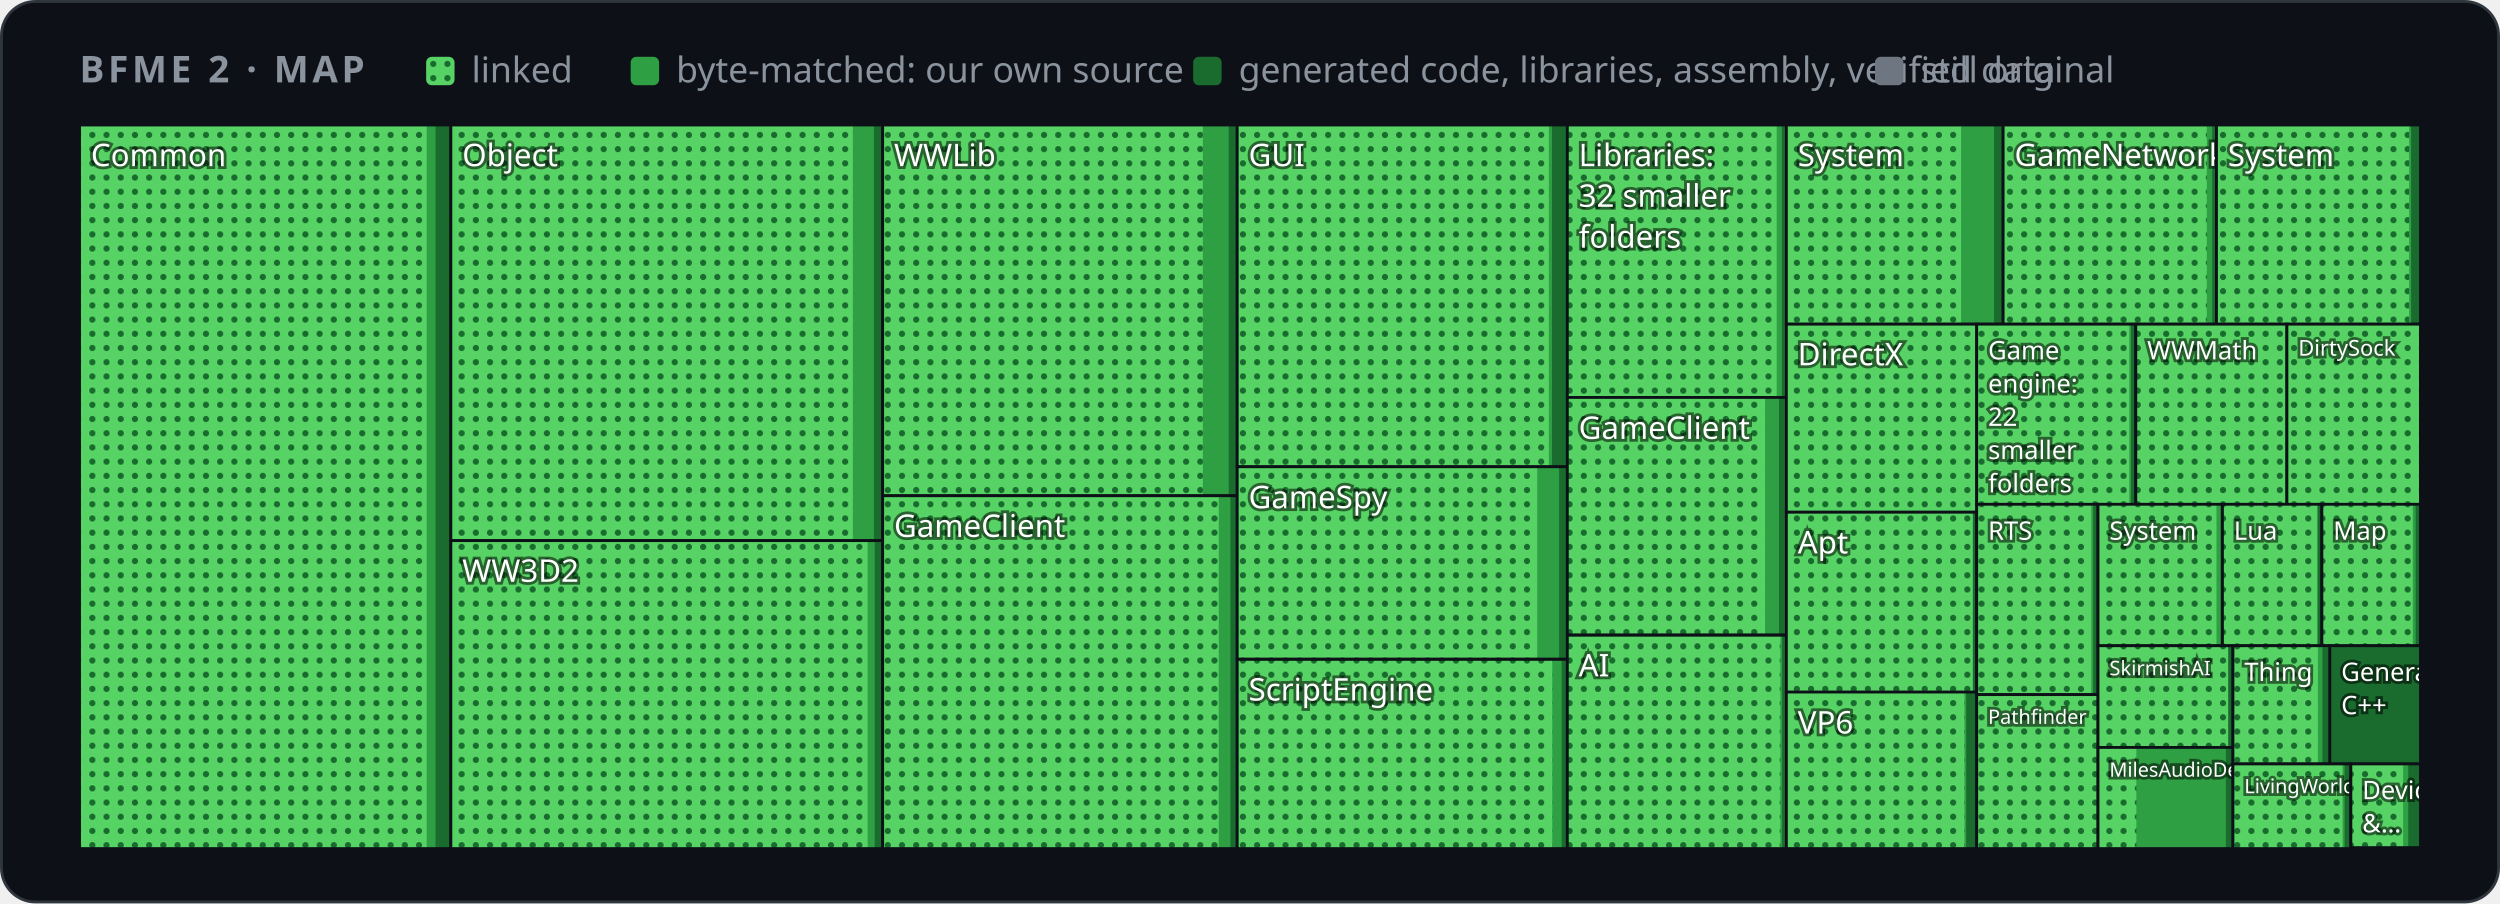
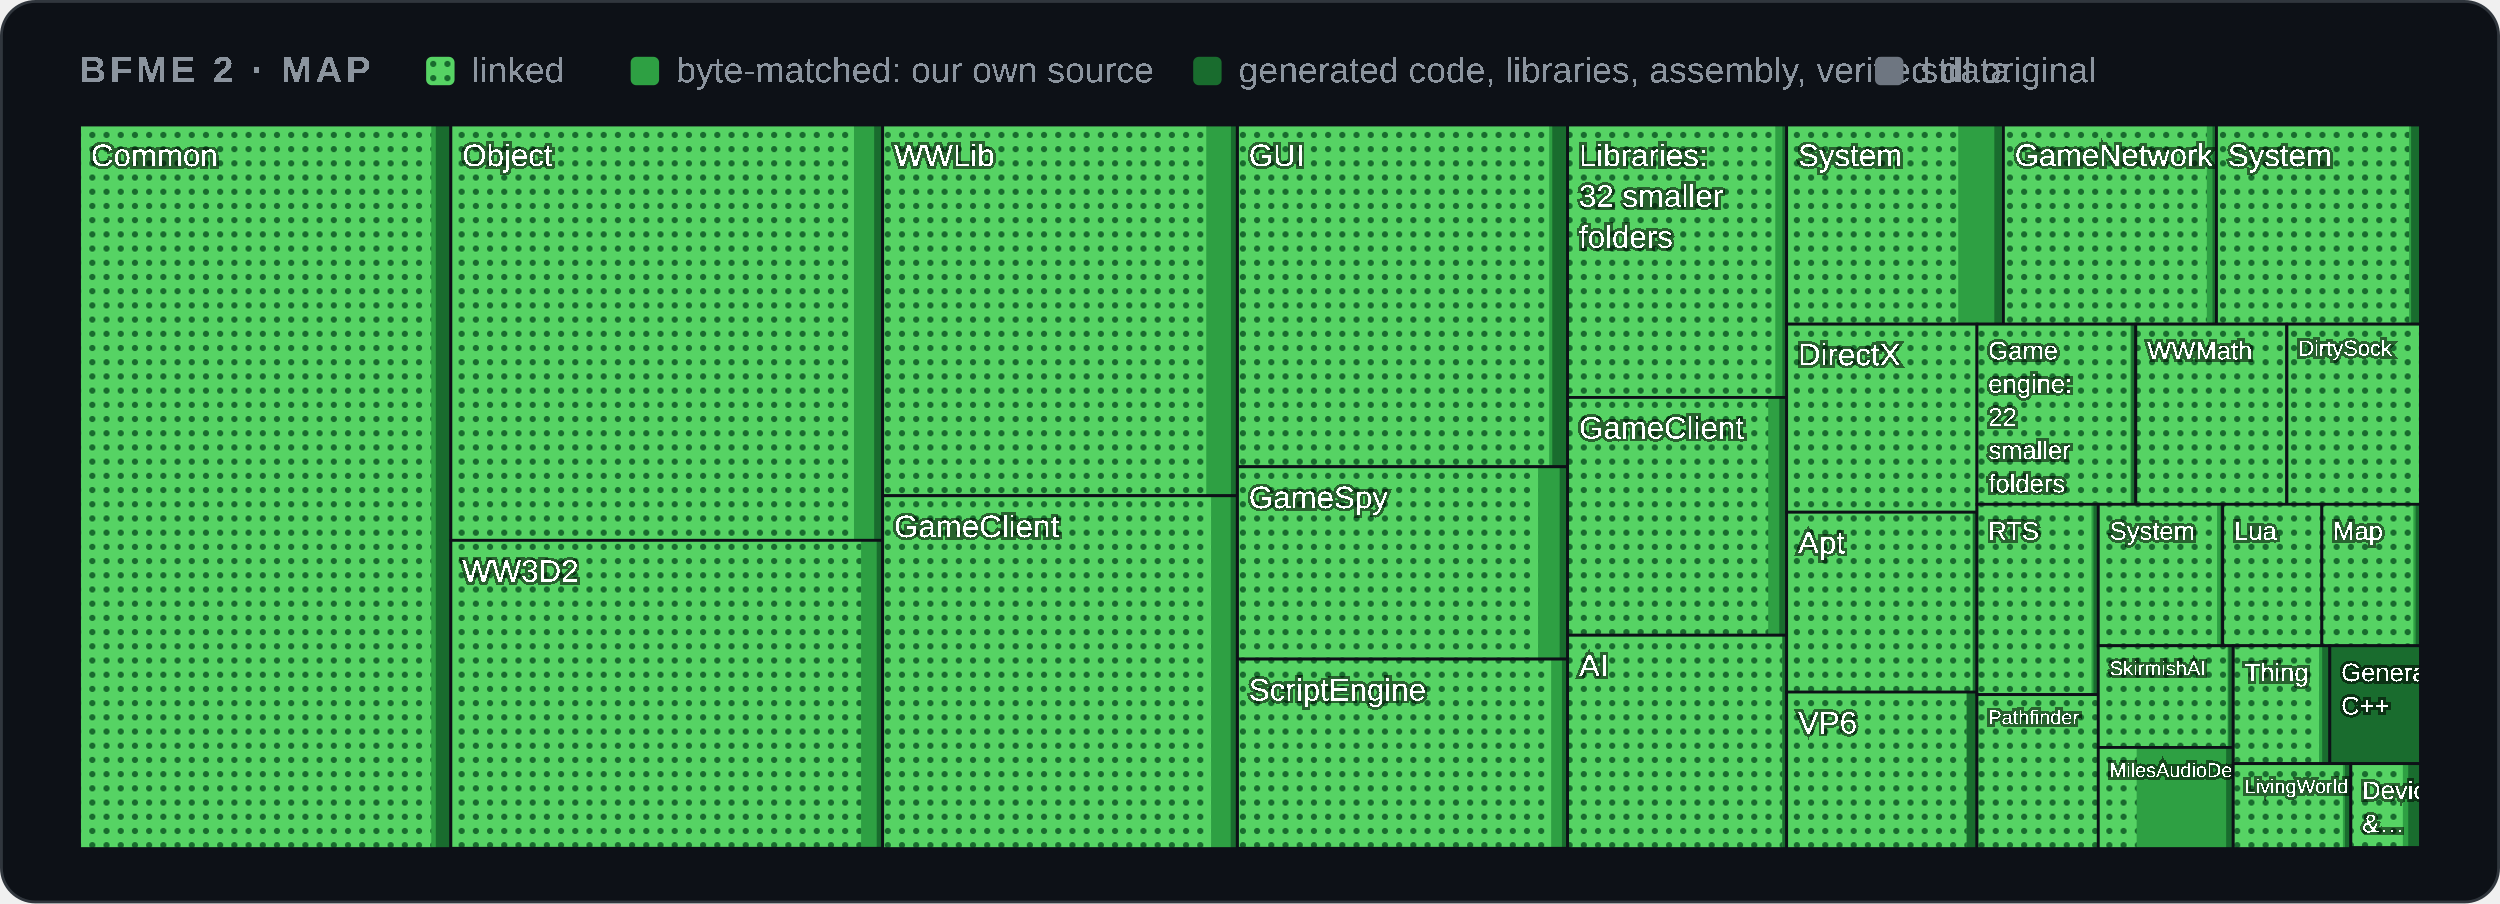
<svg xmlns="http://www.w3.org/2000/svg" width="880" height="318" viewBox="0 0 880 318" role="img" aria-label="Map of BFME 2's code by folder">
  <style>
    .card { fill: #0d1117; stroke: #30363d; } .muted { fill: #8b949e; } .grid { stroke: #30363d; }
    .axis { fill: #8b949e; font-size: 12px; } .rest { fill: #30363d; } .edge { stroke: #0d1117; }
    .hit { fill: transparent; }
    @media (prefers-color-scheme: light) {
      .card { fill: #ffffff; stroke: #d0d7de; } .muted { fill: #59636e; } .grid { stroke: #d0d7de; }
      .axis { fill: #59636e; } .rest { fill: #d0d7de; } .edge { stroke: #ffffff; }
    }
  </style>
  <defs>
    <pattern id="dots" width="5" height="5" patternUnits="userSpaceOnUse">
      <rect width="5" height="5" fill="#56d364" />
      <circle cx="2.5" cy="2.5" r="1.1" fill="#196c2e" />
    </pattern>
  </defs>
  <rect class="card" x="0.5" y="0.5" width="879" height="317" rx="12" />
-   <g font-family="-apple-system,BlinkMacSystemFont,'Segoe UI','Noto Sans',Helvetica,Arial,sans-serif">
+   <g font-family="'Segoe UI',Arial" text-rendering="optimizeSpeed" kerning="0" style="font-kerning:none;font-feature-settings:'kern' 0">
    <text x="28" y="29" class="muted" font-size="13" font-weight="600" letter-spacing="1.3">BFME 2 · MAP</text>
    <rect x="150" y="20" width="10" height="10" rx="2" fill="url(#dots)" />
    <text x="166" y="29" class="muted" font-size="12.5">linked</text>
    <rect x="222" y="20" width="10" height="10" rx="2" fill="#2ea043" />
    <text x="238" y="29" class="muted" font-size="12.5">byte-matched: our own source</text>
    <rect x="420" y="20" width="10" height="10" rx="2" fill="#196c2e" />
    <text x="436" y="29" class="muted" font-size="12.5">generated code, libraries, assembly, verified data</text>
    <rect x="660" y="20" width="10" height="10" rx="2" fill="#6e7681" />
    <text x="676" y="29" class="muted" font-size="12.5">still original</text>
    <g>
      <clipPath id="t0">
        <rect x="28.0" y="44.0" width="130.7" height="254.7" />
      </clipPath>
      <g clip-path="url(#t0)">
        <rect class="rest" x="28.0" y="44.0" width="130.7" height="254.7" />
        <rect x="28.0" y="44.0" width="130.7" height="254.7" fill="#196c2e" />
-         <rect x="28.0" y="44.0" width="125.3" height="254.7" fill="#2ea043" />
-         <rect x="28.0" y="44.0" width="122.2" height="254.7" fill="url(#dots)" />
+         <rect x="28.0" y="44.0" width="125.4" height="254.7" fill="#2ea043" />
+         <rect x="28.0" y="44.0" width="123.8" height="254.7" fill="url(#dots)" />
        <text x="32.0" y="58.5" font-size="11.0" fill="#ffffff" style="paint-order:stroke" stroke="#0008" stroke-width="2">Common</text>
      </g>
      <rect class="edge" x="28.0" y="44.0" width="130.7" height="254.7" fill="none" />
    </g>
    <g>
      <clipPath id="t1">
-         <rect x="158.7" y="44.0" width="152.0" height="146.3" />
+         <rect x="158.7" y="44.0" width="152.0" height="146.2" />
      </clipPath>
      <g clip-path="url(#t1)">
-         <rect class="rest" x="158.7" y="44.0" width="152.0" height="146.3" />
-         <rect x="158.7" y="44.0" width="152.0" height="146.3" fill="#196c2e" />
-         <rect x="158.7" y="44.0" width="148.9" height="146.3" fill="#2ea043" />
-         <rect x="158.7" y="44.0" width="141.5" height="146.3" fill="url(#dots)" />
+         <rect class="rest" x="158.7" y="44.0" width="152.0" height="146.2" />
+         <rect x="158.7" y="44.0" width="152.0" height="146.2" fill="#196c2e" />
+         <rect x="158.7" y="44.0" width="149.0" height="146.2" fill="#2ea043" />
+         <rect x="158.7" y="44.0" width="141.9" height="146.2" fill="url(#dots)" />
        <text x="162.7" y="58.5" font-size="11.0" fill="#ffffff" style="paint-order:stroke" stroke="#0008" stroke-width="2">Object</text>
      </g>
-       <rect class="edge" x="158.7" y="44.0" width="152.0" height="146.3" fill="none" />
+       <rect class="edge" x="158.7" y="44.0" width="152.0" height="146.2" fill="none" />
    </g>
    <g>
      <clipPath id="t2">
-         <rect x="158.7" y="190.3" width="152.0" height="108.4" />
+         <rect x="158.7" y="190.2" width="152.0" height="108.4" />
      </clipPath>
      <g clip-path="url(#t2)">
-         <rect class="rest" x="158.7" y="190.3" width="152.0" height="108.4" />
-         <rect x="158.7" y="190.3" width="152.0" height="108.4" fill="#196c2e" />
-         <rect x="158.7" y="190.3" width="149.2" height="108.4" fill="#2ea043" />
-         <rect x="158.7" y="190.3" width="146.7" height="108.4" fill="url(#dots)" />
+         <rect class="rest" x="158.7" y="190.2" width="152.0" height="108.4" />
+         <rect x="158.7" y="190.2" width="152.0" height="108.4" fill="#196c2e" />
+         <rect x="158.7" y="190.2" width="149.9" height="108.4" fill="#2ea043" />
+         <rect x="158.7" y="190.2" width="144.4" height="108.4" fill="url(#dots)" />
        <text x="162.7" y="204.8" font-size="11.0" fill="#ffffff" style="paint-order:stroke" stroke="#0008" stroke-width="2">WW3D2</text>
      </g>
-       <rect class="edge" x="158.7" y="190.3" width="152.0" height="108.4" fill="none" />
+       <rect class="edge" x="158.7" y="190.2" width="152.0" height="108.4" fill="none" />
    </g>
    <g>
      <clipPath id="t3">
        <rect x="310.7" y="44.0" width="124.8" height="130.5" />
      </clipPath>
      <g clip-path="url(#t3)">
        <rect class="rest" x="310.7" y="44.0" width="124.8" height="130.5" />
        <rect x="310.7" y="44.0" width="124.8" height="130.5" fill="#196c2e" />
-         <rect x="310.7" y="44.0" width="121.8" height="130.5" fill="#2ea043" />
-         <rect x="310.7" y="44.0" width="112.7" height="130.5" fill="url(#dots)" />
+         <rect x="310.7" y="44.0" width="122.6" height="130.5" fill="#2ea043" />
+         <rect x="310.7" y="44.0" width="113.9" height="130.5" fill="url(#dots)" />
        <text x="314.7" y="58.5" font-size="11.0" fill="#ffffff" style="paint-order:stroke" stroke="#0008" stroke-width="2">WWLib</text>
      </g>
      <rect class="edge" x="310.7" y="44.0" width="124.8" height="130.5" fill="none" />
    </g>
    <g>
      <clipPath id="t4">
        <rect x="310.7" y="174.5" width="124.8" height="124.2" />
      </clipPath>
      <g clip-path="url(#t4)">
        <rect class="rest" x="310.7" y="174.5" width="124.8" height="124.2" />
        <rect x="310.7" y="174.5" width="124.8" height="124.2" fill="#196c2e" />
-         <rect x="310.7" y="174.5" width="122.4" height="124.2" fill="#2ea043" />
-         <rect x="310.7" y="174.5" width="118.3" height="124.2" fill="url(#dots)" />
-         <text x="314.7" y="189.0" font-size="11.0" fill="#ffffff" style="paint-order:stroke" stroke="#0008" stroke-width="2">GameClient</text>
+         <rect x="310.7" y="174.5" width="122.5" height="124.2" fill="#2ea043" />
+         <rect x="310.7" y="174.5" width="115.6" height="124.2" fill="url(#dots)" />
+         <text x="314.7" y="189.1" font-size="11.0" fill="#ffffff" style="paint-order:stroke" stroke="#0008" stroke-width="2">GameClient</text>
      </g>
      <rect class="edge" x="310.7" y="174.5" width="124.8" height="124.2" fill="none" />
    </g>
    <g>
      <clipPath id="t5">
-         <rect x="435.5" y="44.0" width="116.2" height="120.3" />
+         <rect x="435.6" y="44.0" width="116.2" height="120.3" />
      </clipPath>
      <g clip-path="url(#t5)">
-         <rect class="rest" x="435.5" y="44.0" width="116.2" height="120.3" />
-         <rect x="435.5" y="44.0" width="116.2" height="120.3" fill="#196c2e" />
-         <rect x="435.5" y="44.0" width="110.8" height="120.3" fill="#2ea043" />
-         <rect x="435.5" y="44.0" width="109.7" height="120.3" fill="url(#dots)" />
-         <text x="439.5" y="58.5" font-size="11.0" fill="#ffffff" style="paint-order:stroke" stroke="#0008" stroke-width="2">GUI</text>
-       </g>
-       <rect class="edge" x="435.5" y="44.0" width="116.2" height="120.3" fill="none" />
+         <rect class="rest" x="435.6" y="44.0" width="116.2" height="120.3" />
+         <rect x="435.6" y="44.0" width="116.2" height="120.3" fill="#196c2e" />
+         <rect x="435.6" y="44.0" width="110.8" height="120.3" fill="#2ea043" />
+         <rect x="435.6" y="44.0" width="109.7" height="120.3" fill="url(#dots)" />
+         <text x="439.6" y="58.5" font-size="11.0" fill="#ffffff" style="paint-order:stroke" stroke="#0008" stroke-width="2">GUI</text>
+       </g>
+       <rect class="edge" x="435.6" y="44.0" width="116.2" height="120.3" fill="none" />
    </g>
    <g>
      <clipPath id="t6">
-         <rect x="435.5" y="164.3" width="116.2" height="67.7" />
+         <rect x="435.6" y="164.3" width="116.2" height="67.7" />
      </clipPath>
      <g clip-path="url(#t6)">
-         <rect class="rest" x="435.5" y="164.3" width="116.2" height="67.7" />
-         <rect x="435.5" y="164.3" width="116.2" height="67.7" fill="#196c2e" />
-         <rect x="435.5" y="164.3" width="113.3" height="67.7" fill="#2ea043" />
-         <rect x="435.5" y="164.3" width="105.6" height="67.7" fill="url(#dots)" />
-         <text x="439.5" y="178.9" font-size="11.0" fill="#ffffff" style="paint-order:stroke" stroke="#0008" stroke-width="2">GameSpy</text>
-       </g>
-       <rect class="edge" x="435.5" y="164.3" width="116.2" height="67.7" fill="none" />
+         <rect class="rest" x="435.6" y="164.3" width="116.2" height="67.7" />
+         <rect x="435.6" y="164.3" width="116.2" height="67.7" fill="#196c2e" />
+         <rect x="435.6" y="164.3" width="113.4" height="67.7" fill="#2ea043" />
+         <rect x="435.6" y="164.3" width="105.8" height="67.7" fill="url(#dots)" />
+         <text x="439.6" y="178.9" font-size="11.0" fill="#ffffff" style="paint-order:stroke" stroke="#0008" stroke-width="2">GameSpy</text>
+       </g>
+       <rect class="edge" x="435.6" y="164.3" width="116.2" height="67.7" fill="none" />
    </g>
    <g>
      <clipPath id="t7">
-         <rect x="435.5" y="232.1" width="116.2" height="66.6" />
+         <rect x="435.6" y="232.0" width="116.2" height="66.6" />
      </clipPath>
      <g clip-path="url(#t7)">
-         <rect class="rest" x="435.5" y="232.1" width="116.2" height="66.6" />
-         <rect x="435.5" y="232.1" width="116.2" height="66.6" fill="#196c2e" />
-         <rect x="435.5" y="232.1" width="114.2" height="66.6" fill="#2ea043" />
-         <rect x="435.5" y="232.1" width="110.9" height="66.6" fill="url(#dots)" />
-         <text x="439.5" y="246.6" font-size="11.0" fill="#ffffff" style="paint-order:stroke" stroke="#0008" stroke-width="2">ScriptEngine</text>
-       </g>
-       <rect class="edge" x="435.5" y="232.1" width="116.2" height="66.6" fill="none" />
+         <rect class="rest" x="435.6" y="232.0" width="116.2" height="66.6" />
+         <rect x="435.6" y="232.0" width="116.2" height="66.6" fill="#196c2e" />
+         <rect x="435.6" y="232.0" width="114.2" height="66.6" fill="#2ea043" />
+         <rect x="435.6" y="232.0" width="110.4" height="66.6" fill="url(#dots)" />
+         <text x="439.6" y="246.6" font-size="11.0" fill="#ffffff" style="paint-order:stroke" stroke="#0008" stroke-width="2">ScriptEngine</text>
+       </g>
+       <rect class="edge" x="435.6" y="232.0" width="116.2" height="66.6" fill="none" />
    </g>
    <g>
      <clipPath id="t8">
-         <rect x="551.7" y="44.0" width="77.1" height="95.9" />
+         <rect x="551.8" y="44.0" width="77.2" height="95.9" />
      </clipPath>
      <g clip-path="url(#t8)">
-         <rect class="rest" x="551.7" y="44.0" width="77.1" height="95.9" />
-         <rect x="551.7" y="44.0" width="77.1" height="95.9" fill="#196c2e" />
-         <rect x="551.7" y="44.0" width="75.5" height="95.9" fill="#2ea043" />
-         <rect x="551.7" y="44.0" width="73.7" height="95.9" fill="url(#dots)" />
-         <text x="555.7" y="58.5" font-size="11.0" fill="#ffffff" style="paint-order:stroke" stroke="#0008" stroke-width="2">Libraries:</text>
-         <text x="555.7" y="72.8" font-size="11.0" fill="#ffffff" style="paint-order:stroke" stroke="#0008" stroke-width="2">32 smaller</text>
-         <text x="555.7" y="87.2" font-size="11.0" fill="#ffffff" style="paint-order:stroke" stroke="#0008" stroke-width="2">folders</text>
-       </g>
-       <rect class="edge" x="551.7" y="44.0" width="77.1" height="95.9" fill="none" />
+         <rect class="rest" x="551.8" y="44.0" width="77.2" height="95.9" />
+         <rect x="551.8" y="44.0" width="77.2" height="95.9" fill="#196c2e" />
+         <rect x="551.8" y="44.0" width="75.6" height="95.9" fill="#2ea043" />
+         <rect x="551.8" y="44.0" width="73.1" height="95.9" fill="url(#dots)" />
+         <text x="555.8" y="58.5" font-size="11.0" fill="#ffffff" style="paint-order:stroke" stroke="#0008" stroke-width="2">Libraries:</text>
+         <text x="555.8" y="72.8" font-size="11.0" fill="#ffffff" style="paint-order:stroke" stroke="#0008" stroke-width="2">32 smaller</text>
+         <text x="555.8" y="87.2" font-size="11.0" fill="#ffffff" style="paint-order:stroke" stroke="#0008" stroke-width="2">folders</text>
+       </g>
+       <rect class="edge" x="551.8" y="44.0" width="77.2" height="95.9" fill="none" />
    </g>
    <g>
      <clipPath id="t9">
-         <rect x="551.7" y="139.9" width="77.1" height="83.6" />
+         <rect x="551.8" y="139.9" width="77.2" height="83.7" />
      </clipPath>
      <g clip-path="url(#t9)">
-         <rect class="rest" x="551.7" y="139.9" width="77.1" height="83.6" />
-         <rect x="551.7" y="139.9" width="77.1" height="83.6" fill="#196c2e" />
-         <rect x="551.7" y="139.9" width="74.5" height="83.6" fill="#2ea043" />
-         <rect x="551.7" y="139.9" width="69.6" height="83.6" fill="url(#dots)" />
-         <text x="555.7" y="154.5" font-size="11.0" fill="#ffffff" style="paint-order:stroke" stroke="#0008" stroke-width="2">GameClient</text>
-       </g>
-       <rect class="edge" x="551.7" y="139.9" width="77.1" height="83.6" fill="none" />
+         <rect class="rest" x="551.8" y="139.9" width="77.2" height="83.7" />
+         <rect x="551.8" y="139.9" width="77.2" height="83.7" fill="#196c2e" />
+         <rect x="551.8" y="139.9" width="74.5" height="83.7" fill="#2ea043" />
+         <rect x="551.8" y="139.9" width="70.6" height="83.7" fill="url(#dots)" />
+         <text x="555.8" y="154.4" font-size="11.0" fill="#ffffff" style="paint-order:stroke" stroke="#0008" stroke-width="2">GameClient</text>
+       </g>
+       <rect class="edge" x="551.8" y="139.9" width="77.2" height="83.7" fill="none" />
    </g>
    <g>
      <clipPath id="t10">
-         <rect x="551.7" y="223.6" width="77.1" height="75.1" />
+         <rect x="551.8" y="223.6" width="77.2" height="75.1" />
      </clipPath>
      <g clip-path="url(#t10)">
-         <rect class="rest" x="551.7" y="223.6" width="77.1" height="75.1" />
-         <rect x="551.7" y="223.6" width="77.1" height="75.1" fill="#196c2e" />
-         <rect x="551.7" y="223.6" width="75.6" height="75.1" fill="#2ea043" />
-         <rect x="551.7" y="223.6" width="75.0" height="75.1" fill="url(#dots)" />
-         <text x="555.7" y="238.1" font-size="11.0" fill="#ffffff" style="paint-order:stroke" stroke="#0008" stroke-width="2">AI</text>
-       </g>
-       <rect class="edge" x="551.7" y="223.6" width="77.1" height="75.1" fill="none" />
+         <rect class="rest" x="551.8" y="223.6" width="77.2" height="75.1" />
+         <rect x="551.8" y="223.6" width="77.2" height="75.1" fill="#196c2e" />
+         <rect x="551.8" y="223.6" width="75.6" height="75.1" fill="#2ea043" />
+         <rect x="551.8" y="223.6" width="75.5" height="75.1" fill="url(#dots)" />
+         <text x="555.8" y="238.1" font-size="11.0" fill="#ffffff" style="paint-order:stroke" stroke="#0008" stroke-width="2">AI</text>
+       </g>
+       <rect class="edge" x="551.8" y="223.6" width="77.2" height="75.1" fill="none" />
    </g>
    <g>
      <clipPath id="t11">
-         <rect x="628.8" y="44.0" width="76.3" height="70.1" />
+         <rect x="628.9" y="44.0" width="76.3" height="70.1" />
      </clipPath>
      <g clip-path="url(#t11)">
-         <rect class="rest" x="628.8" y="44.0" width="76.3" height="70.1" />
-         <rect x="628.8" y="44.0" width="76.3" height="70.1" fill="#196c2e" />
-         <rect x="628.8" y="44.0" width="73.1" height="70.1" fill="#2ea043" />
-         <rect x="628.8" y="44.0" width="61.5" height="70.1" fill="url(#dots)" />
-         <text x="632.8" y="58.5" font-size="11.0" fill="#ffffff" style="paint-order:stroke" stroke="#0008" stroke-width="2">System</text>
-       </g>
-       <rect class="edge" x="628.8" y="44.0" width="76.3" height="70.1" fill="none" />
+         <rect class="rest" x="628.9" y="44.0" width="76.3" height="70.1" />
+         <rect x="628.9" y="44.0" width="76.3" height="70.1" fill="#196c2e" />
+         <rect x="628.9" y="44.0" width="73.1" height="70.1" fill="#2ea043" />
+         <rect x="628.9" y="44.0" width="60.4" height="70.1" fill="url(#dots)" />
+         <text x="632.9" y="58.5" font-size="11.0" fill="#ffffff" style="paint-order:stroke" stroke="#0008" stroke-width="2">System</text>
+       </g>
+       <rect class="edge" x="628.9" y="44.0" width="76.3" height="70.1" fill="none" />
    </g>
    <g>
      <clipPath id="t12">
-         <rect x="705.1" y="44.0" width="75.1" height="70.1" />
+         <rect x="705.2" y="44.0" width="75.0" height="70.1" />
      </clipPath>
      <g clip-path="url(#t12)">
-         <rect class="rest" x="705.1" y="44.0" width="75.1" height="70.1" />
-         <rect x="705.1" y="44.0" width="75.1" height="70.1" fill="#196c2e" />
-         <rect x="705.1" y="44.0" width="73.6" height="70.1" fill="#2ea043" />
-         <rect x="705.1" y="44.0" width="71.7" height="70.1" fill="url(#dots)" />
-         <text x="709.1" y="58.4" font-size="10.9" fill="#ffffff" style="paint-order:stroke" stroke="#0008" stroke-width="2">GameNetwork</text>
-       </g>
-       <rect class="edge" x="705.1" y="44.0" width="75.1" height="70.1" fill="none" />
+         <rect class="rest" x="705.2" y="44.0" width="75.0" height="70.1" />
+         <rect x="705.2" y="44.0" width="75.0" height="70.1" fill="#196c2e" />
+         <rect x="705.2" y="44.0" width="73.6" height="70.1" fill="#2ea043" />
+         <rect x="705.2" y="44.0" width="71.6" height="70.1" fill="url(#dots)" />
+         <text x="709.2" y="58.4" font-size="10.9" fill="#ffffff" style="paint-order:stroke" stroke="#0008" stroke-width="2">GameNetwork</text>
+       </g>
+       <rect class="edge" x="705.2" y="44.0" width="75.0" height="70.1" fill="none" />
    </g>
    <g>
      <clipPath id="t13">
        <rect x="780.2" y="44.0" width="71.8" height="70.1" />
      </clipPath>
      <g clip-path="url(#t13)">
        <rect class="rest" x="780.2" y="44.0" width="71.8" height="70.1" />
        <rect x="780.2" y="44.0" width="71.8" height="70.1" fill="#196c2e" />
        <rect x="780.2" y="44.0" width="68.5" height="70.1" fill="#2ea043" />
        <rect x="780.2" y="44.0" width="67.8" height="70.1" fill="url(#dots)" />
        <text x="784.2" y="58.5" font-size="11.0" fill="#ffffff" style="paint-order:stroke" stroke="#0008" stroke-width="2">System</text>
      </g>
      <rect class="edge" x="780.2" y="44.0" width="71.8" height="70.1" fill="none" />
    </g>
    <g>
      <clipPath id="t14">
-         <rect x="628.8" y="114.1" width="67.0" height="66.2" />
+         <rect x="628.9" y="114.1" width="67.0" height="66.2" />
      </clipPath>
      <g clip-path="url(#t14)">
-         <rect class="rest" x="628.8" y="114.1" width="67.0" height="66.2" />
-         <rect x="628.8" y="114.1" width="67.0" height="66.2" fill="#196c2e" />
-         <rect x="628.8" y="114.1" width="67.0" height="66.2" fill="#2ea043" />
-         <rect x="628.8" y="114.1" width="67.0" height="66.2" fill="url(#dots)" />
-         <text x="632.8" y="128.6" font-size="11.0" fill="#ffffff" style="paint-order:stroke" stroke="#0008" stroke-width="2">DirectX</text>
-       </g>
-       <rect class="edge" x="628.8" y="114.1" width="67.0" height="66.2" fill="none" />
+         <rect class="rest" x="628.9" y="114.1" width="67.0" height="66.2" />
+         <rect x="628.9" y="114.1" width="67.0" height="66.2" fill="#196c2e" />
+         <rect x="628.9" y="114.1" width="67.0" height="66.2" fill="#2ea043" />
+         <rect x="628.9" y="114.1" width="67.0" height="66.2" fill="url(#dots)" />
+         <text x="632.9" y="128.6" font-size="11.0" fill="#ffffff" style="paint-order:stroke" stroke="#0008" stroke-width="2">DirectX</text>
+       </g>
+       <rect class="edge" x="628.9" y="114.1" width="67.0" height="66.2" fill="none" />
    </g>
    <g>
      <clipPath id="t15">
-         <rect x="628.8" y="180.3" width="67.0" height="63.4" />
+         <rect x="628.9" y="180.3" width="67.0" height="63.4" />
      </clipPath>
      <g clip-path="url(#t15)">
-         <rect class="rest" x="628.8" y="180.3" width="67.0" height="63.4" />
-         <rect x="628.8" y="180.3" width="67.0" height="63.4" fill="#196c2e" />
-         <rect x="628.8" y="180.3" width="65.6" height="63.4" fill="#2ea043" />
-         <rect x="628.8" y="180.3" width="65.6" height="63.4" fill="url(#dots)" />
-         <text x="632.8" y="194.8" font-size="11.0" fill="#ffffff" style="paint-order:stroke" stroke="#0008" stroke-width="2">Apt</text>
-       </g>
-       <rect class="edge" x="628.8" y="180.3" width="67.0" height="63.4" fill="none" />
+         <rect class="rest" x="628.9" y="180.3" width="67.0" height="63.4" />
+         <rect x="628.9" y="180.3" width="67.0" height="63.4" fill="#196c2e" />
+         <rect x="628.9" y="180.3" width="65.6" height="63.4" fill="#2ea043" />
+         <rect x="628.9" y="180.3" width="65.4" height="63.4" fill="url(#dots)" />
+         <text x="632.9" y="194.8" font-size="11.0" fill="#ffffff" style="paint-order:stroke" stroke="#0008" stroke-width="2">Apt</text>
+       </g>
+       <rect class="edge" x="628.9" y="180.3" width="67.0" height="63.4" fill="none" />
    </g>
    <g>
      <clipPath id="t16">
-         <rect x="628.8" y="243.6" width="67.0" height="55.1" />
+         <rect x="628.9" y="243.6" width="67.0" height="55.1" />
      </clipPath>
      <g clip-path="url(#t16)">
-         <rect class="rest" x="628.8" y="243.6" width="67.0" height="55.1" />
-         <rect x="628.8" y="243.6" width="67.0" height="55.1" fill="#196c2e" />
-         <rect x="628.8" y="243.6" width="63.3" height="55.1" fill="#2ea043" />
-         <rect x="628.8" y="243.6" width="62.7" height="55.1" fill="url(#dots)" />
-         <text x="632.8" y="258.2" font-size="11.0" fill="#ffffff" style="paint-order:stroke" stroke="#0008" stroke-width="2">VP6</text>
-       </g>
-       <rect class="edge" x="628.8" y="243.6" width="67.0" height="55.1" fill="none" />
+         <rect class="rest" x="628.9" y="243.6" width="67.0" height="55.1" />
+         <rect x="628.9" y="243.6" width="67.0" height="55.1" fill="#196c2e" />
+         <rect x="628.9" y="243.6" width="63.3" height="55.1" fill="#2ea043" />
+         <rect x="628.9" y="243.6" width="63.3" height="55.1" fill="url(#dots)" />
+         <text x="632.9" y="258.2" font-size="11.0" fill="#ffffff" style="paint-order:stroke" stroke="#0008" stroke-width="2">VP6</text>
+       </g>
+       <rect class="edge" x="628.9" y="243.6" width="67.0" height="55.1" fill="none" />
    </g>
    <g>
      <clipPath id="t17">
-         <rect x="695.8" y="114.1" width="56.0" height="63.5" />
+         <rect x="695.9" y="114.1" width="55.9" height="63.5" />
      </clipPath>
      <g clip-path="url(#t17)">
-         <rect class="rest" x="695.8" y="114.1" width="56.0" height="63.5" />
-         <rect x="695.8" y="114.1" width="56.0" height="63.5" fill="#196c2e" />
-         <rect x="695.8" y="114.1" width="54.3" height="63.5" fill="#2ea043" />
-         <rect x="695.8" y="114.1" width="53.7" height="63.5" fill="url(#dots)" />
-         <text x="699.8" y="126.5" font-size="9.0" fill="#ffffff" style="paint-order:stroke" stroke="#0008" stroke-width="2">Game</text>
-         <text x="699.8" y="138.2" font-size="9.0" fill="#ffffff" style="paint-order:stroke" stroke="#0008" stroke-width="2">engine:</text>
-         <text x="699.8" y="149.9" font-size="9.0" fill="#ffffff" style="paint-order:stroke" stroke="#0008" stroke-width="2">22</text>
-         <text x="699.8" y="161.6" font-size="9.0" fill="#ffffff" style="paint-order:stroke" stroke="#0008" stroke-width="2">smaller</text>
-         <text x="699.8" y="173.3" font-size="9.0" fill="#ffffff" style="paint-order:stroke" stroke="#0008" stroke-width="2">folders</text>
-       </g>
-       <rect class="edge" x="695.8" y="114.1" width="56.0" height="63.5" fill="none" />
+         <rect class="rest" x="695.9" y="114.1" width="55.9" height="63.5" />
+         <rect x="695.9" y="114.1" width="55.9" height="63.5" fill="#196c2e" />
+         <rect x="695.9" y="114.1" width="54.3" height="63.5" fill="#2ea043" />
+         <rect x="695.9" y="114.1" width="54.0" height="63.5" fill="url(#dots)" />
+         <text x="699.9" y="126.5" font-size="9.0" fill="#ffffff" style="paint-order:stroke" stroke="#0008" stroke-width="2">Game</text>
+         <text x="699.9" y="138.2" font-size="9.0" fill="#ffffff" style="paint-order:stroke" stroke="#0008" stroke-width="2">engine:</text>
+         <text x="699.9" y="149.9" font-size="9.0" fill="#ffffff" style="paint-order:stroke" stroke="#0008" stroke-width="2">22</text>
+         <text x="699.9" y="161.6" font-size="9.0" fill="#ffffff" style="paint-order:stroke" stroke="#0008" stroke-width="2">smaller</text>
+         <text x="699.9" y="173.3" font-size="9.0" fill="#ffffff" style="paint-order:stroke" stroke="#0008" stroke-width="2">folders</text>
+       </g>
+       <rect class="edge" x="695.9" y="114.1" width="55.9" height="63.5" fill="none" />
    </g>
    <g>
      <clipPath id="t18">
-         <rect x="751.8" y="114.1" width="53.2" height="63.5" />
+         <rect x="751.8" y="114.1" width="53.1" height="63.5" />
      </clipPath>
      <g clip-path="url(#t18)">
-         <rect class="rest" x="751.8" y="114.1" width="53.2" height="63.5" />
-         <rect x="751.8" y="114.1" width="53.2" height="63.5" fill="#196c2e" />
-         <rect x="751.8" y="114.1" width="52.9" height="63.5" fill="#2ea043" />
-         <rect x="751.8" y="114.1" width="52.7" height="63.5" fill="url(#dots)" />
+         <rect class="rest" x="751.8" y="114.1" width="53.1" height="63.5" />
+         <rect x="751.8" y="114.1" width="53.1" height="63.5" fill="#196c2e" />
+         <rect x="751.8" y="114.1" width="53.1" height="63.5" fill="#2ea043" />
+         <rect x="751.8" y="114.1" width="52.8" height="63.5" fill="url(#dots)" />
        <text x="755.8" y="126.5" font-size="9.0" fill="#ffffff" style="paint-order:stroke" stroke="#0008" stroke-width="2">WWMath</text>
      </g>
-       <rect class="edge" x="751.8" y="114.1" width="53.2" height="63.5" fill="none" />
+       <rect class="edge" x="751.8" y="114.1" width="53.1" height="63.5" fill="none" />
    </g>
    <g>
      <clipPath id="t19">
        <rect x="805.0" y="114.1" width="47.0" height="63.5" />
      </clipPath>
      <g clip-path="url(#t19)">
        <rect class="rest" x="805.0" y="114.1" width="47.0" height="63.5" />
        <rect x="805.0" y="114.1" width="47.0" height="63.5" fill="#196c2e" />
-         <rect x="805.0" y="114.1" width="46.7" height="63.5" fill="#2ea043" />
-         <rect x="805.0" y="114.1" width="46.7" height="63.5" fill="url(#dots)" />
+         <rect x="805.0" y="114.1" width="47.0" height="63.5" fill="#2ea043" />
+         <rect x="805.0" y="114.1" width="47.0" height="63.5" fill="url(#dots)" />
        <text x="809.0" y="125.2" font-size="7.7" fill="#ffffff" style="paint-order:stroke" stroke="#0008" stroke-width="2">DirtySock</text>
      </g>
      <rect class="edge" x="805.0" y="114.1" width="47.0" height="63.5" fill="none" />
    </g>
    <g>
      <clipPath id="t20">
-         <rect x="695.8" y="177.5" width="42.7" height="67.0" />
+         <rect x="695.9" y="177.5" width="42.7" height="67.0" />
      </clipPath>
      <g clip-path="url(#t20)">
-         <rect class="rest" x="695.8" y="177.5" width="42.7" height="67.0" />
-         <rect x="695.8" y="177.5" width="42.7" height="67.0" fill="#196c2e" />
-         <rect x="695.8" y="177.5" width="41.0" height="67.0" fill="#2ea043" />
-         <rect x="695.8" y="177.5" width="40.3" height="67.0" fill="url(#dots)" />
-         <text x="699.8" y="190.0" font-size="9.0" fill="#ffffff" style="paint-order:stroke" stroke="#0008" stroke-width="2">RTS</text>
-       </g>
-       <rect class="edge" x="695.8" y="177.5" width="42.7" height="67.0" fill="none" />
+         <rect class="rest" x="695.9" y="177.5" width="42.7" height="67.0" />
+         <rect x="695.9" y="177.5" width="42.7" height="67.0" fill="#196c2e" />
+         <rect x="695.9" y="177.5" width="41.0" height="67.0" fill="#2ea043" />
+         <rect x="695.9" y="177.5" width="40.3" height="67.0" fill="url(#dots)" />
+         <text x="699.9" y="190.0" font-size="9.0" fill="#ffffff" style="paint-order:stroke" stroke="#0008" stroke-width="2">RTS</text>
+       </g>
+       <rect class="edge" x="695.9" y="177.5" width="42.7" height="67.0" fill="none" />
    </g>
    <g>
      <clipPath id="t21">
-         <rect x="695.8" y="244.5" width="42.7" height="54.2" />
+         <rect x="695.9" y="244.5" width="42.7" height="54.2" />
      </clipPath>
      <g clip-path="url(#t21)">
-         <rect class="rest" x="695.8" y="244.5" width="42.7" height="54.2" />
-         <rect x="695.8" y="244.5" width="42.7" height="54.2" fill="#196c2e" />
-         <rect x="695.8" y="244.5" width="42.6" height="54.2" fill="#2ea043" />
-         <rect x="695.8" y="244.5" width="42.6" height="54.2" fill="url(#dots)" />
-         <text x="699.8" y="254.8" font-size="7.0" fill="#ffffff" style="paint-order:stroke" stroke="#0008" stroke-width="2">Pathfinder</text>
-       </g>
-       <rect class="edge" x="695.8" y="244.5" width="42.7" height="54.2" fill="none" />
+         <rect class="rest" x="695.9" y="244.5" width="42.7" height="54.2" />
+         <rect x="695.9" y="244.5" width="42.7" height="54.2" fill="#196c2e" />
+         <rect x="695.9" y="244.5" width="42.6" height="54.2" fill="#2ea043" />
+         <rect x="695.9" y="244.5" width="42.6" height="54.2" fill="url(#dots)" />
+         <text x="699.9" y="254.9" font-size="7.0" fill="#ffffff" style="paint-order:stroke" stroke="#0008" stroke-width="2">Pathfinder</text>
+       </g>
+       <rect class="edge" x="695.9" y="244.5" width="42.7" height="54.2" fill="none" />
    </g>
    <g>
      <clipPath id="t22">
-         <rect x="738.5" y="177.5" width="43.8" height="49.8" />
+         <rect x="738.6" y="177.5" width="43.8" height="49.8" />
      </clipPath>
      <g clip-path="url(#t22)">
-         <rect class="rest" x="738.5" y="177.5" width="43.8" height="49.8" />
-         <rect x="738.5" y="177.5" width="43.8" height="49.8" fill="#196c2e" />
-         <rect x="738.5" y="177.5" width="43.1" height="49.8" fill="#2ea043" />
-         <rect x="738.5" y="177.5" width="41.7" height="49.8" fill="url(#dots)" />
-         <text x="742.5" y="190.0" font-size="9.0" fill="#ffffff" style="paint-order:stroke" stroke="#0008" stroke-width="2">System</text>
-       </g>
-       <rect class="edge" x="738.5" y="177.5" width="43.8" height="49.8" fill="none" />
+         <rect class="rest" x="738.6" y="177.5" width="43.8" height="49.8" />
+         <rect x="738.6" y="177.5" width="43.8" height="49.8" fill="#196c2e" />
+         <rect x="738.6" y="177.5" width="43.0" height="49.8" fill="#2ea043" />
+         <rect x="738.6" y="177.5" width="41.8" height="49.8" fill="url(#dots)" />
+         <text x="742.6" y="190.0" font-size="9.0" fill="#ffffff" style="paint-order:stroke" stroke="#0008" stroke-width="2">System</text>
+       </g>
+       <rect class="edge" x="738.6" y="177.5" width="43.8" height="49.8" fill="none" />
    </g>
    <g>
      <clipPath id="t23">
-         <rect x="782.3" y="177.5" width="35.0" height="49.8" />
+         <rect x="782.4" y="177.5" width="34.9" height="49.8" />
      </clipPath>
      <g clip-path="url(#t23)">
-         <rect class="rest" x="782.3" y="177.5" width="35.0" height="49.8" />
-         <rect x="782.3" y="177.5" width="35.0" height="49.8" fill="#196c2e" />
-         <rect x="782.3" y="177.5" width="33.4" height="49.8" fill="#2ea043" />
-         <rect x="782.3" y="177.5" width="33.4" height="49.8" fill="url(#dots)" />
-         <text x="786.3" y="190.0" font-size="9.0" fill="#ffffff" style="paint-order:stroke" stroke="#0008" stroke-width="2">Lua</text>
-       </g>
-       <rect class="edge" x="782.3" y="177.5" width="35.0" height="49.8" fill="none" />
+         <rect class="rest" x="782.4" y="177.5" width="34.9" height="49.8" />
+         <rect x="782.4" y="177.5" width="34.9" height="49.8" fill="#196c2e" />
+         <rect x="782.4" y="177.5" width="34.9" height="49.8" fill="#2ea043" />
+         <rect x="782.4" y="177.5" width="34.9" height="49.8" fill="url(#dots)" />
+         <text x="786.4" y="190.0" font-size="9.0" fill="#ffffff" style="paint-order:stroke" stroke="#0008" stroke-width="2">Lua</text>
+       </g>
+       <rect class="edge" x="782.4" y="177.5" width="34.9" height="49.8" fill="none" />
    </g>
    <g>
      <clipPath id="t24">
        <rect x="817.3" y="177.5" width="34.7" height="49.8" />
      </clipPath>
      <g clip-path="url(#t24)">
        <rect class="rest" x="817.3" y="177.5" width="34.7" height="49.8" />
        <rect x="817.3" y="177.5" width="34.7" height="49.8" fill="#196c2e" />
        <rect x="817.3" y="177.5" width="33.0" height="49.8" fill="#2ea043" />
-         <rect x="817.3" y="177.5" width="32.0" height="49.8" fill="url(#dots)" />
+         <rect x="817.3" y="177.5" width="32.2" height="49.8" fill="url(#dots)" />
        <text x="821.3" y="190.0" font-size="9.0" fill="#ffffff" style="paint-order:stroke" stroke="#0008" stroke-width="2">Map</text>
      </g>
      <rect class="edge" x="817.3" y="177.5" width="34.7" height="49.8" fill="none" />
    </g>
    <g>
      <clipPath id="t25">
-         <rect x="738.5" y="227.3" width="47.5" height="35.8" />
+         <rect x="738.6" y="227.3" width="47.5" height="35.8" />
      </clipPath>
      <g clip-path="url(#t25)">
-         <rect class="rest" x="738.5" y="227.3" width="47.5" height="35.8" />
-         <rect x="738.5" y="227.3" width="47.5" height="35.8" fill="#196c2e" />
-         <rect x="738.5" y="227.3" width="45.8" height="35.8" fill="#2ea043" />
-         <rect x="738.5" y="227.3" width="45.8" height="35.8" fill="url(#dots)" />
-         <text x="742.5" y="237.7" font-size="7.1" fill="#ffffff" style="paint-order:stroke" stroke="#0008" stroke-width="2">SkirmishAI</text>
-       </g>
-       <rect class="edge" x="738.5" y="227.3" width="47.5" height="35.8" fill="none" />
+         <rect class="rest" x="738.6" y="227.3" width="47.5" height="35.8" />
+         <rect x="738.6" y="227.3" width="47.5" height="35.8" fill="#196c2e" />
+         <rect x="738.6" y="227.3" width="45.8" height="35.8" fill="#2ea043" />
+         <rect x="738.6" y="227.3" width="45.5" height="35.8" fill="url(#dots)" />
+         <text x="742.6" y="237.7" font-size="7.1" fill="#ffffff" style="paint-order:stroke" stroke="#0008" stroke-width="2">SkirmishAI</text>
+       </g>
+       <rect class="edge" x="738.6" y="227.3" width="47.5" height="35.8" fill="none" />
    </g>
    <g>
      <clipPath id="t26">
-         <rect x="738.5" y="263.1" width="47.5" height="35.6" />
+         <rect x="738.6" y="263.1" width="47.5" height="35.6" />
      </clipPath>
      <g clip-path="url(#t26)">
-         <rect class="rest" x="738.5" y="263.1" width="47.5" height="35.6" />
-         <rect x="738.5" y="263.1" width="47.5" height="35.6" fill="#196c2e" />
-         <rect x="738.5" y="263.1" width="45.0" height="35.6" fill="#2ea043" />
-         <rect x="738.5" y="263.1" width="13.5" height="35.6" fill="url(#dots)" />
-         <text x="742.5" y="273.4" font-size="7.0" fill="#ffffff" style="paint-order:stroke" stroke="#0008" stroke-width="2">MilesAudioDevice</text>
-       </g>
-       <rect class="edge" x="738.5" y="263.1" width="47.5" height="35.6" fill="none" />
+         <rect class="rest" x="738.6" y="263.1" width="47.5" height="35.6" />
+         <rect x="738.6" y="263.1" width="47.5" height="35.6" fill="#196c2e" />
+         <rect x="738.6" y="263.1" width="45.0" height="35.6" fill="#2ea043" />
+         <rect x="738.6" y="263.1" width="13.5" height="35.6" fill="url(#dots)" />
+         <text x="742.6" y="273.5" font-size="7.0" fill="#ffffff" style="paint-order:stroke" stroke="#0008" stroke-width="2">MilesAudioDevice</text>
+       </g>
+       <rect class="edge" x="738.6" y="263.1" width="47.5" height="35.6" fill="none" />
    </g>
    <g>
      <clipPath id="t27">
-         <rect x="786.0" y="227.3" width="34.2" height="41.6" />
+         <rect x="786.1" y="227.3" width="34.0" height="41.5" />
      </clipPath>
      <g clip-path="url(#t27)">
-         <rect class="rest" x="786.0" y="227.3" width="34.2" height="41.6" />
-         <rect x="786.0" y="227.3" width="34.2" height="41.6" fill="#196c2e" />
-         <rect x="786.0" y="227.3" width="31.5" height="41.6" fill="#2ea043" />
-         <rect x="786.0" y="227.3" width="29.9" height="41.6" fill="url(#dots)" />
-         <text x="790.0" y="239.7" font-size="9.0" fill="#ffffff" style="paint-order:stroke" stroke="#0008" stroke-width="2">Thing</text>
-       </g>
-       <rect class="edge" x="786.0" y="227.3" width="34.2" height="41.6" fill="none" />
+         <rect class="rest" x="786.1" y="227.3" width="34.0" height="41.5" />
+         <rect x="786.1" y="227.3" width="34.0" height="41.5" fill="#196c2e" />
+         <rect x="786.1" y="227.3" width="31.3" height="41.5" fill="#2ea043" />
+         <rect x="786.1" y="227.3" width="30.2" height="41.5" fill="url(#dots)" />
+         <text x="790.1" y="239.8" font-size="9.0" fill="#ffffff" style="paint-order:stroke" stroke="#0008" stroke-width="2">Thing</text>
+       </g>
+       <rect class="edge" x="786.1" y="227.3" width="34.0" height="41.5" fill="none" />
    </g>
    <g>
      <clipPath id="t28">
-         <rect x="820.1" y="227.3" width="31.9" height="41.6" />
+         <rect x="820.1" y="227.3" width="31.9" height="41.5" />
      </clipPath>
      <g clip-path="url(#t28)">
-         <rect class="rest" x="820.1" y="227.3" width="31.9" height="41.6" />
-         <rect x="820.1" y="227.3" width="31.9" height="41.6" fill="#196c2e" />
-         <text x="824.1" y="239.7" font-size="9.0" fill="#ffffff" style="paint-order:stroke" stroke="#0008" stroke-width="2">Generated</text>
-         <text x="824.1" y="251.4" font-size="9.0" fill="#ffffff" style="paint-order:stroke" stroke="#0008" stroke-width="2">C++</text>
-       </g>
-       <rect class="edge" x="820.1" y="227.3" width="31.9" height="41.6" fill="none" />
+         <rect class="rest" x="820.1" y="227.3" width="31.9" height="41.5" />
+         <rect x="820.1" y="227.3" width="31.9" height="41.5" fill="#196c2e" />
+         <text x="824.1" y="239.8" font-size="9.0" fill="#ffffff" style="paint-order:stroke" stroke="#0008" stroke-width="2">Generated</text>
+         <text x="824.1" y="251.5" font-size="9.0" fill="#ffffff" style="paint-order:stroke" stroke="#0008" stroke-width="2">C++</text>
+       </g>
+       <rect class="edge" x="820.1" y="227.3" width="31.9" height="41.5" fill="none" />
    </g>
    <g>
      <clipPath id="t29">
-         <rect x="786.0" y="268.9" width="41.5" height="29.8" />
+         <rect x="786.1" y="268.8" width="41.4" height="29.9" />
      </clipPath>
      <g clip-path="url(#t29)">
-         <rect class="rest" x="786.0" y="268.9" width="41.5" height="29.8" />
-         <rect x="786.0" y="268.9" width="41.5" height="29.8" fill="#196c2e" />
-         <rect x="786.0" y="268.9" width="39.3" height="29.8" fill="#2ea043" />
-         <rect x="786.0" y="268.9" width="38.6" height="29.8" fill="url(#dots)" />
-         <text x="790.0" y="279.2" font-size="7.0" fill="#ffffff" style="paint-order:stroke" stroke="#0008" stroke-width="2">LivingWorld</text>
-       </g>
-       <rect class="edge" x="786.0" y="268.9" width="41.5" height="29.8" fill="none" />
+         <rect class="rest" x="786.1" y="268.8" width="41.4" height="29.9" />
+         <rect x="786.1" y="268.8" width="41.4" height="29.9" fill="#196c2e" />
+         <rect x="786.1" y="268.8" width="39.3" height="29.9" fill="#2ea043" />
+         <rect x="786.1" y="268.8" width="38.6" height="29.9" fill="url(#dots)" />
+         <text x="790.1" y="279.2" font-size="7.0" fill="#ffffff" style="paint-order:stroke" stroke="#0008" stroke-width="2">LivingWorld</text>
+       </g>
+       <rect class="edge" x="786.1" y="268.8" width="41.4" height="29.9" fill="none" />
    </g>
    <g>
      <clipPath id="t30">
-         <rect x="827.5" y="268.9" width="24.5" height="29.6" />
+         <rect x="827.5" y="268.8" width="24.5" height="29.6" />
      </clipPath>
      <g clip-path="url(#t30)">
-         <rect class="rest" x="827.5" y="268.9" width="24.5" height="29.6" />
-         <rect x="827.5" y="268.9" width="24.5" height="29.6" fill="#196c2e" />
-         <rect x="827.5" y="268.9" width="20.2" height="29.6" fill="#2ea043" />
-         <rect x="827.5" y="268.9" width="18.4" height="29.6" fill="url(#dots)" />
+         <rect class="rest" x="827.5" y="268.8" width="24.5" height="29.6" />
+         <rect x="827.5" y="268.8" width="24.5" height="29.6" fill="#196c2e" />
+         <rect x="827.5" y="268.8" width="20.2" height="29.6" fill="#2ea043" />
+         <rect x="827.5" y="268.8" width="18.3" height="29.6" fill="url(#dots)" />
        <text x="831.5" y="281.3" font-size="9.0" fill="#ffffff" style="paint-order:stroke" stroke="#0008" stroke-width="2">Device</text>
        <text x="831.5" y="293.0" font-size="9.0" fill="#ffffff" style="paint-order:stroke" stroke="#0008" stroke-width="2">&amp;…</text>
      </g>
-       <rect class="edge" x="827.5" y="268.9" width="24.5" height="29.6" fill="none" />
+       <rect class="edge" x="827.5" y="268.8" width="24.5" height="29.6" fill="none" />
    </g>
    <g>
      <clipPath id="t31">
-         <rect x="827.5" y="298.4" width="24.5" height="0.3" />
+         <rect x="827.5" y="298.4" width="24.5" height="0.2" />
      </clipPath>
      <g clip-path="url(#t31)">
-         <rect class="rest" x="827.5" y="298.4" width="24.5" height="0.3" />
-         <rect x="827.5" y="298.4" width="24.5" height="0.3" fill="#196c2e" />
+         <rect class="rest" x="827.5" y="298.4" width="24.5" height="0.2" />
+         <rect x="827.5" y="298.4" width="24.5" height="0.2" fill="#196c2e" />
        <text x="831.5" y="308.8" font-size="7.0" fill="#ffffff" style="paint-order:stroke" stroke="#0008" stroke-width="2">Dumps</text>
      </g>
-       <rect class="edge" x="827.5" y="298.4" width="24.5" height="0.3" fill="none" />
+       <rect class="edge" x="827.5" y="298.4" width="24.5" height="0.2" fill="none" />
    </g>
  </g>
</svg>
